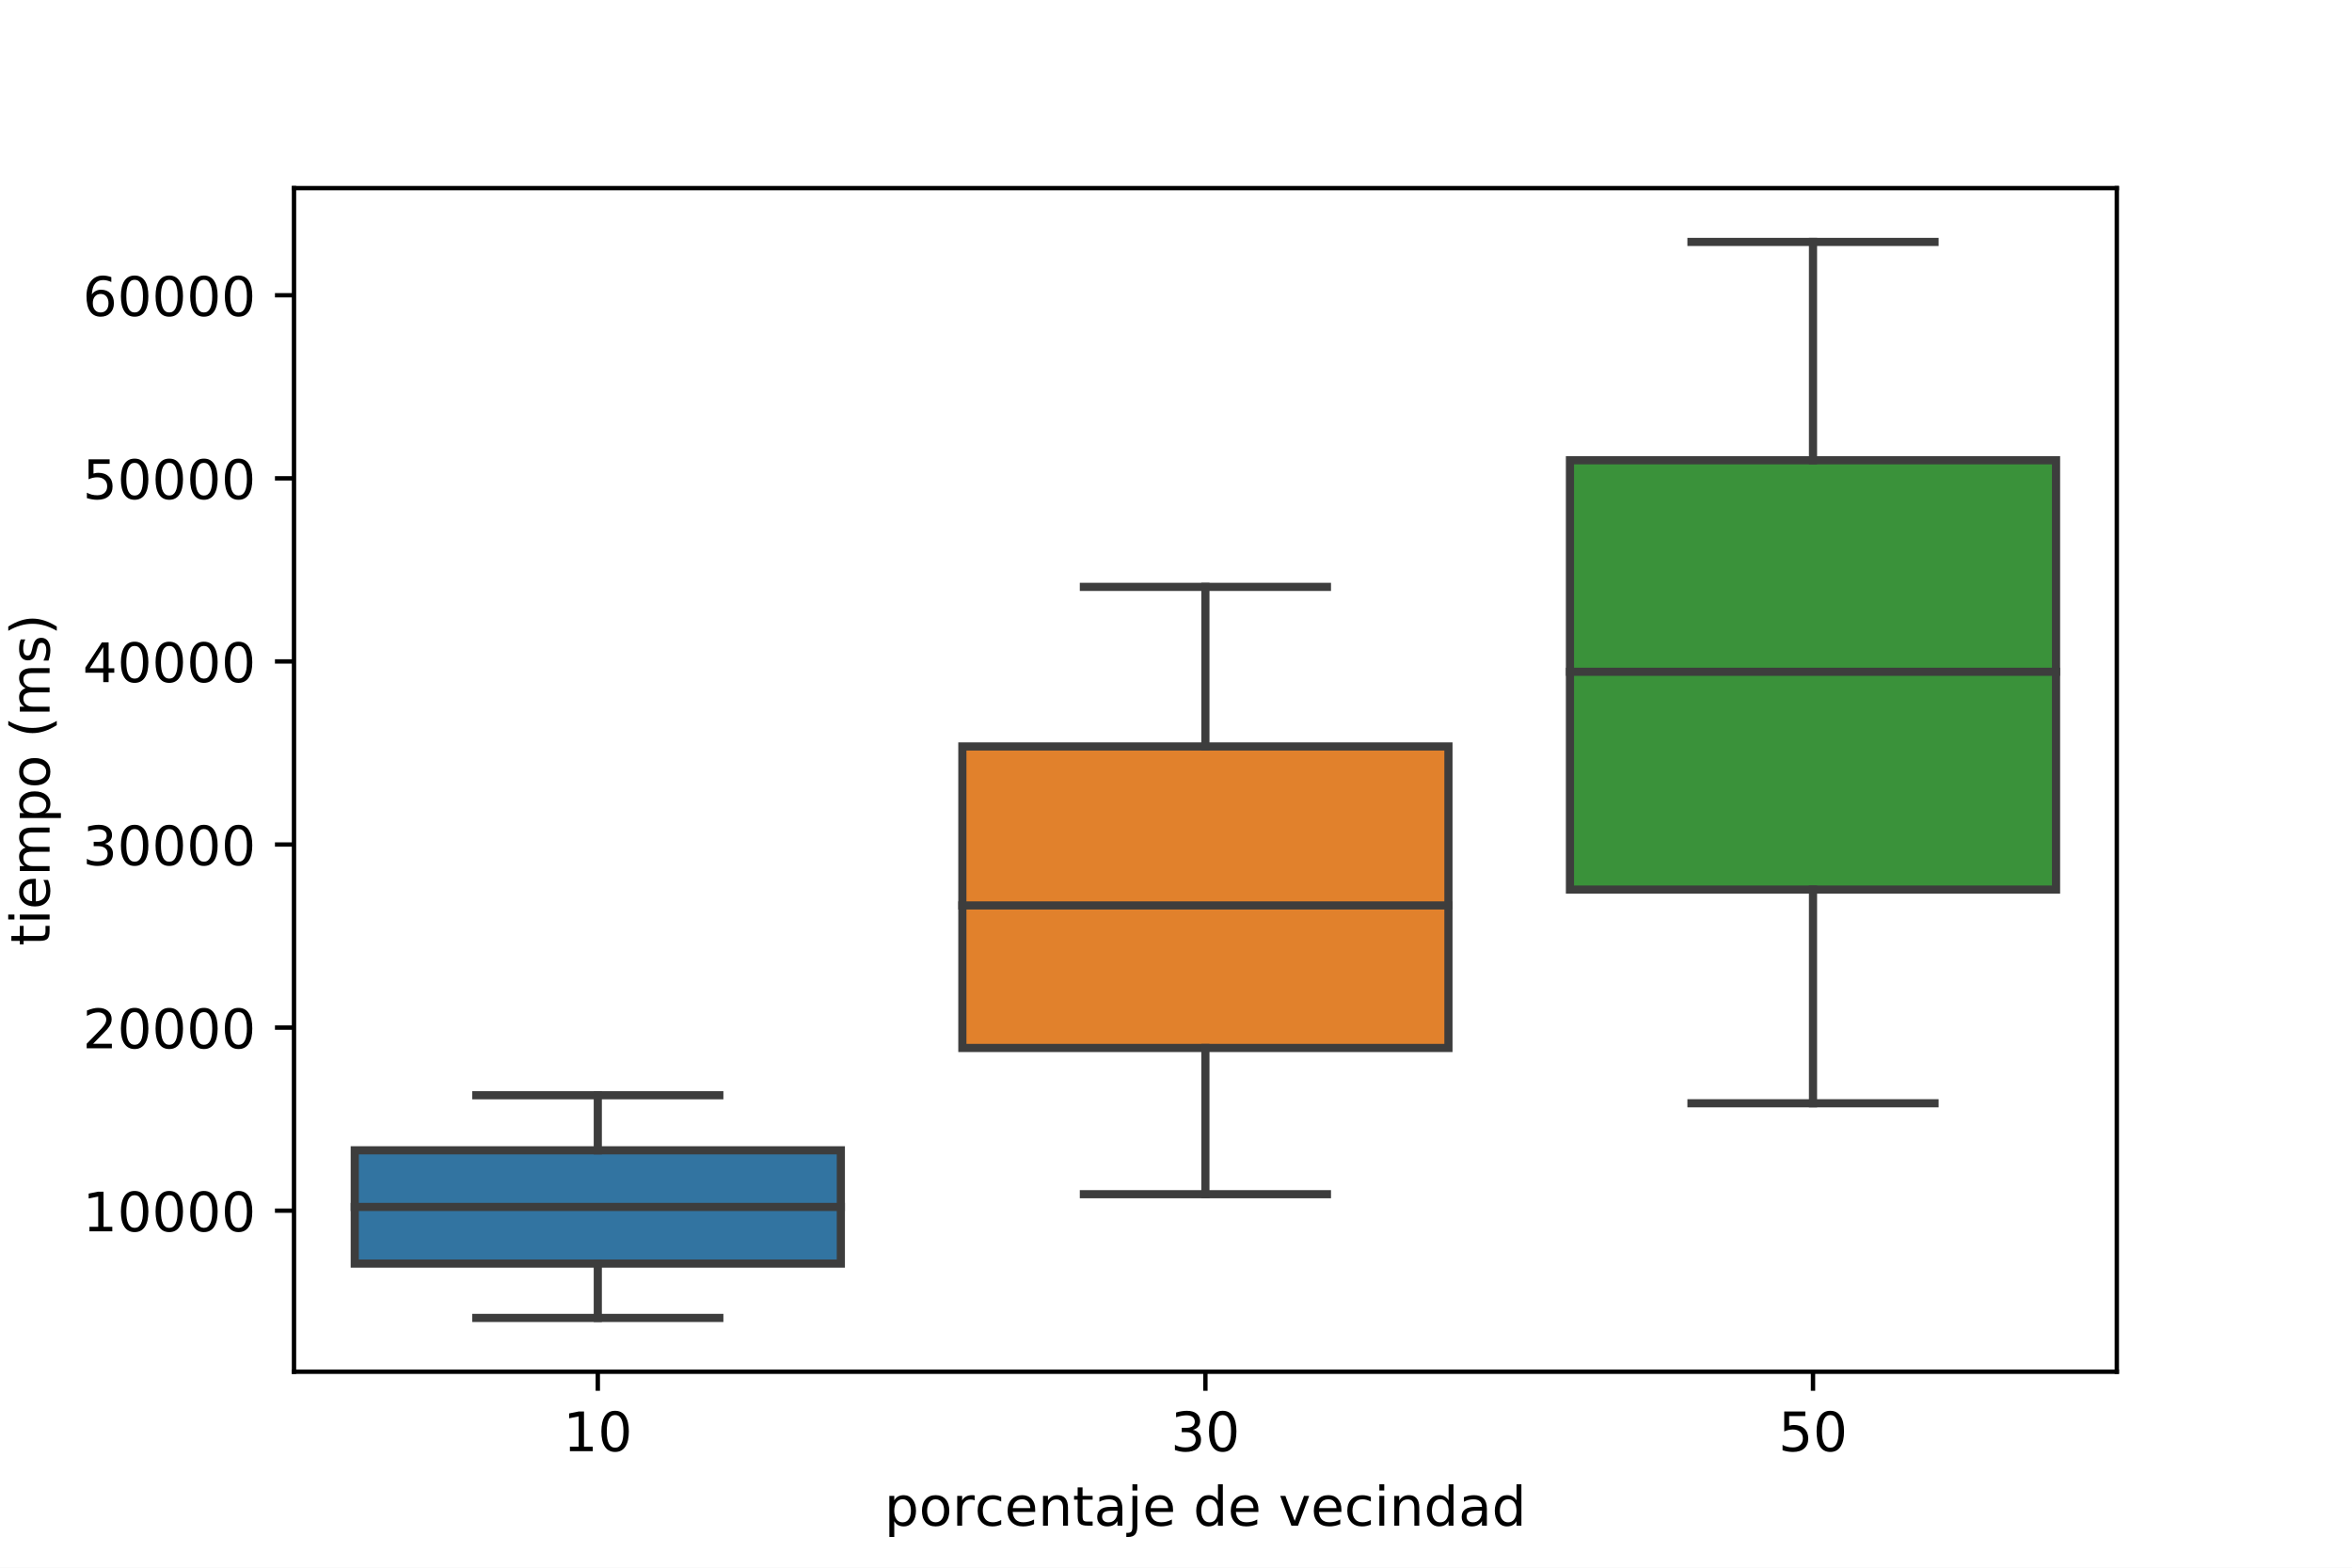
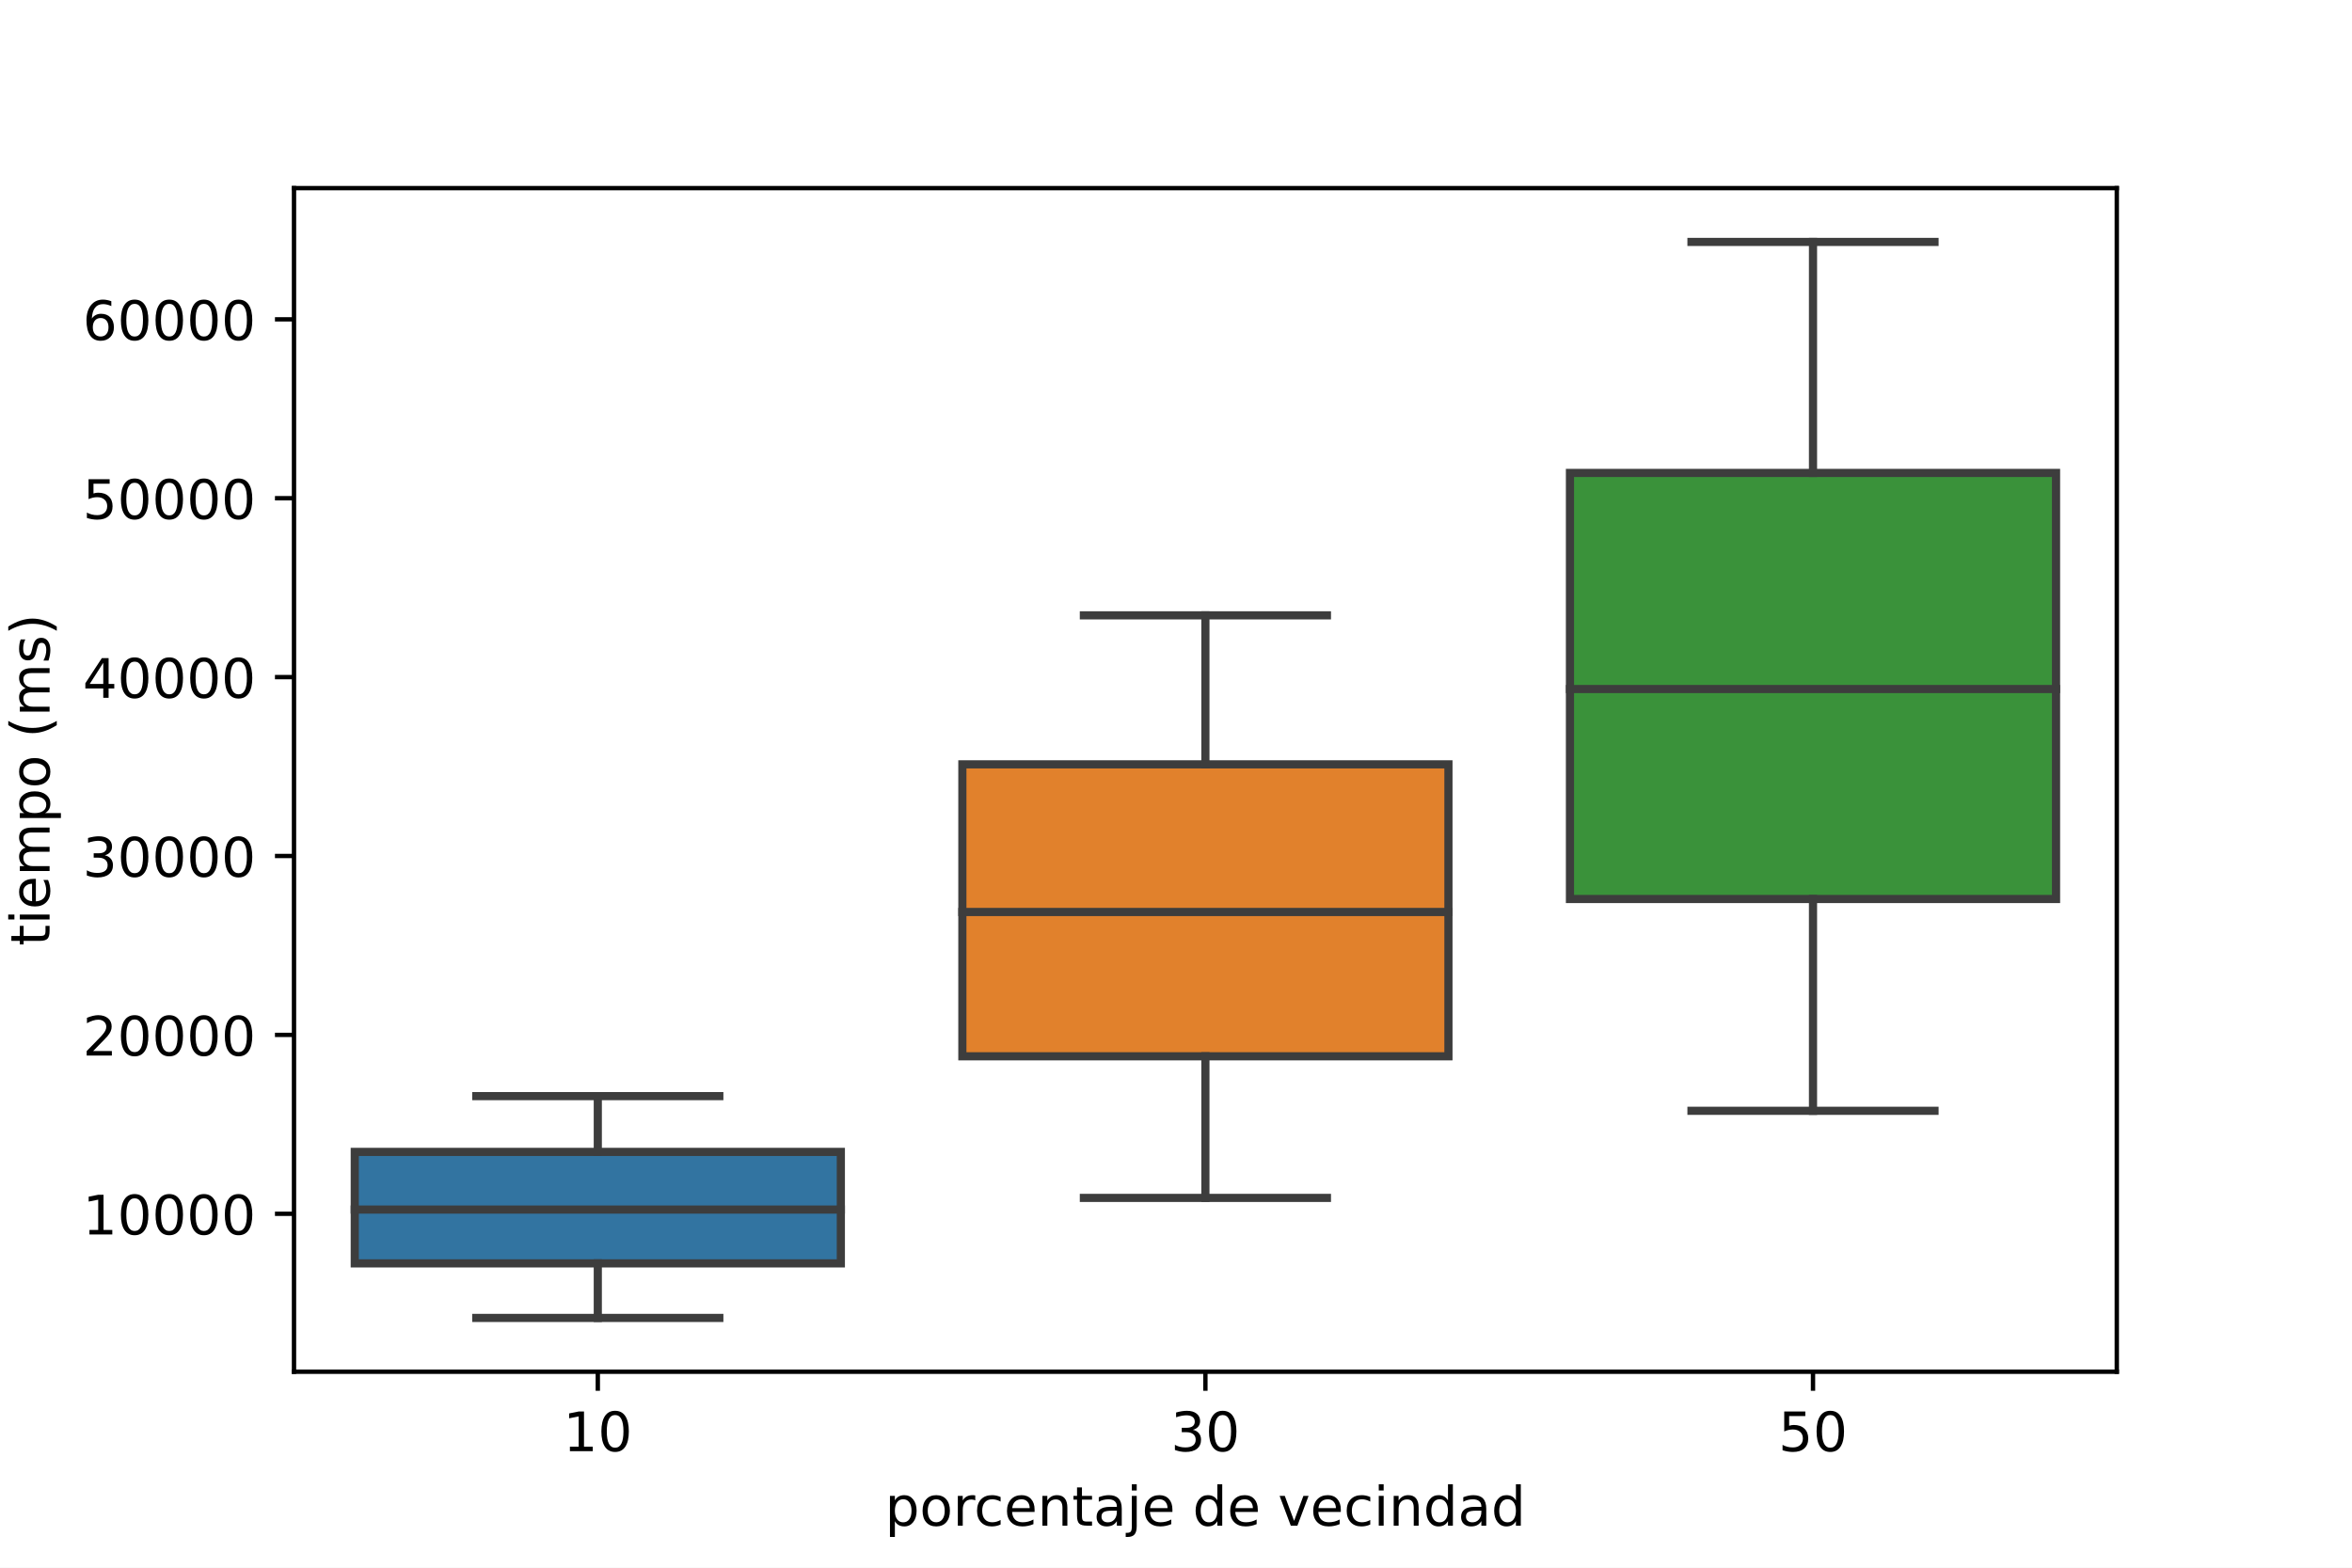
<svg xmlns="http://www.w3.org/2000/svg" xmlns:xlink="http://www.w3.org/1999/xlink" height="288pt" version="1.1" viewBox="0 0 432 288" width="432pt">
  <defs>
    <style type="text/css">
- *{stroke-linecap:butt;stroke-linejoin:round;white-space:pre;}
+ *{stroke-linecap:butt;stroke-linejoin:round;}
  </style>
  </defs>
  <g id="figure_1">
    <g id="patch_1">
      <path d="M 0 288  L 432 288  L 432 0  L 0 0  z " style="fill:#ffffff;" />
    </g>
    <g id="axes_1">
      <g id="patch_2">
        <path d="M 54 252  L 388.8 252  L 388.8 34.56  L 54 34.56  z " style="fill:#ffffff;" />
      </g>
      <g id="patch_3">
-         <path clip-path="url(#p8d6bfc42e5)" d="M 65.16 232.134  L 154.44 232.134  L 154.44 211.324  L 65.16 211.324  L 65.16 232.134  z " style="fill:#3274a1;stroke:#3d3d3d;stroke-linejoin:miter;stroke-width:1.5;" />
+         <path clip-path="url(#pe928dec7ce)" d="M 65.16 232.097  L 154.44 232.097  L 154.44 211.615  L 65.16 211.615  L 65.16 232.097  z " style="fill:#3274a1;stroke:#3d3d3d;stroke-linejoin:miter;stroke-width:1.5;" />
      </g>
      <g id="patch_4">
-         <path clip-path="url(#p8d6bfc42e5)" d="M 176.76 192.521  L 266.04 192.521  L 266.04 137.132  L 176.76 137.132  L 176.76 192.521  z " style="fill:#e1812c;stroke:#3d3d3d;stroke-linejoin:miter;stroke-width:1.5;" />
+         <path clip-path="url(#pe928dec7ce)" d="M 176.76 194.053  L 266.04 194.053  L 266.04 140.418  L 176.76 140.418  L 176.76 194.053  z " style="fill:#e1812c;stroke:#3d3d3d;stroke-linejoin:miter;stroke-width:1.5;" />
      </g>
      <g id="patch_5">
-         <path clip-path="url(#p8d6bfc42e5)" d="M 288.36 163.425  L 377.64 163.425  L 377.64 84.555  L 288.36 84.555  L 288.36 163.425  z " style="fill:#3a923a;stroke:#3d3d3d;stroke-linejoin:miter;stroke-width:1.5;" />
+         <path clip-path="url(#pe928dec7ce)" d="M 288.36 165.156  L 377.64 165.156  L 377.64 86.882  L 288.36 86.882  L 288.36 165.156  z " style="fill:#3a923a;stroke:#3d3d3d;stroke-linejoin:miter;stroke-width:1.5;" />
      </g>
      <g id="matplotlib.axis_1">
        <g id="xtick_1">
          <g id="line2d_1">
            <defs>
-               <path d="M 0 0  L 0 3.5  " id="m1546307693" style="stroke:#000000;stroke-width:0.8;" />
-             </defs>
-             <g>
-               <use style="stroke:#000000;stroke-width:0.8;" x="109.8" xlink:href="#m1546307693" y="252" />
+               <path d="M 0 0  L 0 3.5  " id="md8adf48560" style="stroke:#000000;stroke-width:0.8;" />
+             </defs>
+             <g>
+               <use style="stroke:#000000;stroke-width:0.8;" x="109.8" xlink:href="#md8adf48560" y="252" />
            </g>
          </g>
          <g id="text_1">
            <defs>
              <path d="M 12.406 8.297  L 28.516 8.297  L 28.516 63.922  L 10.984 60.406  L 10.984 69.391  L 28.422 72.906  L 38.281 72.906  L 38.281 8.297  L 54.391 8.297  L 54.391 0  L 12.406 0  z " id="DejaVuSans-49" />
              <path d="M 31.781 66.406  Q 24.172 66.406 20.328 58.906  Q 16.5 51.422 16.5 36.375  Q 16.5 21.391 20.328 13.891  Q 24.172 6.391 31.781 6.391  Q 39.453 6.391 43.281 13.891  Q 47.125 21.391 47.125 36.375  Q 47.125 51.422 43.281 58.906  Q 39.453 66.406 31.781 66.406  z M 31.781 74.219  Q 44.047 74.219 50.516 64.516  Q 56.984 54.828 56.984 36.375  Q 56.984 17.969 50.516 8.266  Q 44.047 -1.422 31.781 -1.422  Q 19.531 -1.422 13.062 8.266  Q 6.594 17.969 6.594 36.375  Q 6.594 54.828 13.062 64.516  Q 19.531 74.219 31.781 74.219  z " id="DejaVuSans-48" />
            </defs>
            <g transform="translate(103.4375 266.5984)scale(0.1 -0.1)">
              <use xlink:href="#DejaVuSans-49" />
              <use x="63.623" xlink:href="#DejaVuSans-48" />
            </g>
          </g>
        </g>
        <g id="xtick_2">
          <g id="line2d_2">
            <g>
-               <use style="stroke:#000000;stroke-width:0.8;" x="221.4" xlink:href="#m1546307693" y="252" />
+               <use style="stroke:#000000;stroke-width:0.8;" x="221.4" xlink:href="#md8adf48560" y="252" />
            </g>
          </g>
          <g id="text_2">
            <defs>
              <path d="M 40.578 39.312  Q 47.656 37.797 51.625 33  Q 55.609 28.219 55.609 21.188  Q 55.609 10.406 48.188 4.484  Q 40.766 -1.422 27.094 -1.422  Q 22.516 -1.422 17.656 -0.516  Q 12.797 0.391 7.625 2.203  L 7.625 11.719  Q 11.719 9.328 16.594 8.109  Q 21.484 6.891 26.812 6.891  Q 36.078 6.891 40.938 10.547  Q 45.797 14.203 45.797 21.188  Q 45.797 27.641 41.281 31.266  Q 36.766 34.906 28.719 34.906  L 20.219 34.906  L 20.219 43.016  L 29.109 43.016  Q 36.375 43.016 40.234 45.922  Q 44.094 48.828 44.094 54.297  Q 44.094 59.906 40.109 62.906  Q 36.141 65.922 28.719 65.922  Q 24.656 65.922 20.016 65.031  Q 15.375 64.156 9.812 62.312  L 9.812 71.094  Q 15.438 72.656 20.344 73.438  Q 25.25 74.219 29.594 74.219  Q 40.828 74.219 47.359 69.109  Q 53.906 64.016 53.906 55.328  Q 53.906 49.266 50.438 45.094  Q 46.969 40.922 40.578 39.312  z " id="DejaVuSans-51" />
            </defs>
            <g transform="translate(215.0375 266.5984)scale(0.1 -0.1)">
              <use xlink:href="#DejaVuSans-51" />
              <use x="63.623" xlink:href="#DejaVuSans-48" />
            </g>
          </g>
        </g>
        <g id="xtick_3">
          <g id="line2d_3">
            <g>
-               <use style="stroke:#000000;stroke-width:0.8;" x="333" xlink:href="#m1546307693" y="252" />
+               <use style="stroke:#000000;stroke-width:0.8;" x="333" xlink:href="#md8adf48560" y="252" />
            </g>
          </g>
          <g id="text_3">
            <defs>
              <path d="M 10.797 72.906  L 49.516 72.906  L 49.516 64.594  L 19.828 64.594  L 19.828 46.734  Q 21.969 47.469 24.109 47.828  Q 26.266 48.188 28.422 48.188  Q 40.625 48.188 47.75 41.5  Q 54.891 34.812 54.891 23.391  Q 54.891 11.625 47.562 5.094  Q 40.234 -1.422 26.906 -1.422  Q 22.312 -1.422 17.547 -0.641  Q 12.797 0.141 7.719 1.703  L 7.719 11.625  Q 12.109 9.234 16.797 8.062  Q 21.484 6.891 26.703 6.891  Q 35.156 6.891 40.078 11.328  Q 45.016 15.766 45.016 23.391  Q 45.016 31 40.078 35.438  Q 35.156 39.891 26.703 39.891  Q 22.75 39.891 18.812 39.016  Q 14.891 38.141 10.797 36.281  z " id="DejaVuSans-53" />
            </defs>
            <g transform="translate(326.6375 266.5984)scale(0.1 -0.1)">
              <use xlink:href="#DejaVuSans-53" />
              <use x="63.623" xlink:href="#DejaVuSans-48" />
            </g>
          </g>
        </g>
        <g id="text_4">
          <defs>
            <path d="M 18.109 8.203  L 18.109 -20.797  L 9.078 -20.797  L 9.078 54.688  L 18.109 54.688  L 18.109 46.391  Q 20.953 51.266 25.266 53.625  Q 29.594 56 35.594 56  Q 45.562 56 51.781 48.094  Q 58.016 40.188 58.016 27.297  Q 58.016 14.406 51.781 6.484  Q 45.562 -1.422 35.594 -1.422  Q 29.594 -1.422 25.266 0.953  Q 20.953 3.328 18.109 8.203  z M 48.688 27.297  Q 48.688 37.203 44.609 42.844  Q 40.531 48.484 33.406 48.484  Q 26.266 48.484 22.188 42.844  Q 18.109 37.203 18.109 27.297  Q 18.109 17.391 22.188 11.75  Q 26.266 6.109 33.406 6.109  Q 40.531 6.109 44.609 11.75  Q 48.688 17.391 48.688 27.297  z " id="DejaVuSans-112" />
            <path d="M 30.609 48.391  Q 23.391 48.391 19.188 42.75  Q 14.984 37.109 14.984 27.297  Q 14.984 17.484 19.156 11.844  Q 23.344 6.203 30.609 6.203  Q 37.797 6.203 41.984 11.859  Q 46.188 17.531 46.188 27.297  Q 46.188 37.016 41.984 42.703  Q 37.797 48.391 30.609 48.391  z M 30.609 56  Q 42.328 56 49.016 48.375  Q 55.719 40.766 55.719 27.297  Q 55.719 13.875 49.016 6.219  Q 42.328 -1.422 30.609 -1.422  Q 18.844 -1.422 12.172 6.219  Q 5.516 13.875 5.516 27.297  Q 5.516 40.766 12.172 48.375  Q 18.844 56 30.609 56  z " id="DejaVuSans-111" />
            <path d="M 41.109 46.297  Q 39.594 47.172 37.812 47.578  Q 36.031 48 33.891 48  Q 26.266 48 22.188 43.047  Q 18.109 38.094 18.109 28.812  L 18.109 0  L 9.078 0  L 9.078 54.688  L 18.109 54.688  L 18.109 46.188  Q 20.953 51.172 25.484 53.578  Q 30.031 56 36.531 56  Q 37.453 56 38.578 55.875  Q 39.703 55.766 41.062 55.516  z " id="DejaVuSans-114" />
            <path d="M 48.781 52.594  L 48.781 44.188  Q 44.969 46.297 41.141 47.344  Q 37.312 48.391 33.406 48.391  Q 24.656 48.391 19.812 42.844  Q 14.984 37.312 14.984 27.297  Q 14.984 17.281 19.812 11.734  Q 24.656 6.203 33.406 6.203  Q 37.312 6.203 41.141 7.25  Q 44.969 8.297 48.781 10.406  L 48.781 2.094  Q 45.016 0.344 40.984 -0.531  Q 36.969 -1.422 32.422 -1.422  Q 20.062 -1.422 12.781 6.344  Q 5.516 14.109 5.516 27.297  Q 5.516 40.672 12.859 48.328  Q 20.219 56 33.016 56  Q 37.156 56 41.109 55.141  Q 45.062 54.297 48.781 52.594  z " id="DejaVuSans-99" />
            <path d="M 56.203 29.594  L 56.203 25.203  L 14.891 25.203  Q 15.484 15.922 20.484 11.062  Q 25.484 6.203 34.422 6.203  Q 39.594 6.203 44.453 7.469  Q 49.312 8.734 54.109 11.281  L 54.109 2.781  Q 49.266 0.734 44.188 -0.344  Q 39.109 -1.422 33.891 -1.422  Q 20.797 -1.422 13.156 6.188  Q 5.516 13.812 5.516 26.812  Q 5.516 40.234 12.766 48.109  Q 20.016 56 32.328 56  Q 43.359 56 49.781 48.891  Q 56.203 41.797 56.203 29.594  z M 47.219 32.234  Q 47.125 39.594 43.094 43.984  Q 39.062 48.391 32.422 48.391  Q 24.906 48.391 20.391 44.141  Q 15.875 39.891 15.188 32.172  z " id="DejaVuSans-101" />
            <path d="M 54.891 33.016  L 54.891 0  L 45.906 0  L 45.906 32.719  Q 45.906 40.484 42.875 44.328  Q 39.844 48.188 33.797 48.188  Q 26.516 48.188 22.312 43.547  Q 18.109 38.922 18.109 30.906  L 18.109 0  L 9.078 0  L 9.078 54.688  L 18.109 54.688  L 18.109 46.188  Q 21.344 51.125 25.703 53.562  Q 30.078 56 35.797 56  Q 45.219 56 50.047 50.172  Q 54.891 44.344 54.891 33.016  z " id="DejaVuSans-110" />
            <path d="M 18.312 70.219  L 18.312 54.688  L 36.812 54.688  L 36.812 47.703  L 18.312 47.703  L 18.312 18.016  Q 18.312 11.328 20.141 9.422  Q 21.969 7.516 27.594 7.516  L 36.812 7.516  L 36.812 0  L 27.594 0  Q 17.188 0 13.234 3.875  Q 9.281 7.766 9.281 18.016  L 9.281 47.703  L 2.688 47.703  L 2.688 54.688  L 9.281 54.688  L 9.281 70.219  z " id="DejaVuSans-116" />
            <path d="M 34.281 27.484  Q 23.391 27.484 19.188 25  Q 14.984 22.516 14.984 16.5  Q 14.984 11.719 18.141 8.906  Q 21.297 6.109 26.703 6.109  Q 34.188 6.109 38.703 11.406  Q 43.219 16.703 43.219 25.484  L 43.219 27.484  z M 52.203 31.203  L 52.203 0  L 43.219 0  L 43.219 8.297  Q 40.141 3.328 35.547 0.953  Q 30.953 -1.422 24.312 -1.422  Q 15.922 -1.422 10.953 3.297  Q 6 8.016 6 15.922  Q 6 25.141 12.172 29.828  Q 18.359 34.516 30.609 34.516  L 43.219 34.516  L 43.219 35.406  Q 43.219 41.609 39.141 45  Q 35.062 48.391 27.688 48.391  Q 23 48.391 18.547 47.266  Q 14.109 46.141 10.016 43.891  L 10.016 52.203  Q 14.938 54.109 19.578 55.047  Q 24.219 56 28.609 56  Q 40.484 56 46.344 49.844  Q 52.203 43.703 52.203 31.203  z " id="DejaVuSans-97" />
            <path d="M 9.422 54.688  L 18.406 54.688  L 18.406 -0.984  Q 18.406 -11.422 14.422 -16.109  Q 10.453 -20.797 1.609 -20.797  L -1.812 -20.797  L -1.812 -13.188  L 0.594 -13.188  Q 5.719 -13.188 7.562 -10.812  Q 9.422 -8.453 9.422 -0.984  z M 9.422 75.984  L 18.406 75.984  L 18.406 64.594  L 9.422 64.594  z " id="DejaVuSans-106" />
            <path id="DejaVuSans-32" />
            <path d="M 45.406 46.391  L 45.406 75.984  L 54.391 75.984  L 54.391 0  L 45.406 0  L 45.406 8.203  Q 42.578 3.328 38.25 0.953  Q 33.938 -1.422 27.875 -1.422  Q 17.969 -1.422 11.734 6.484  Q 5.516 14.406 5.516 27.297  Q 5.516 40.188 11.734 48.094  Q 17.969 56 27.875 56  Q 33.938 56 38.25 53.625  Q 42.578 51.266 45.406 46.391  z M 14.797 27.297  Q 14.797 17.391 18.875 11.75  Q 22.953 6.109 30.078 6.109  Q 37.203 6.109 41.297 11.75  Q 45.406 17.391 45.406 27.297  Q 45.406 37.203 41.297 42.844  Q 37.203 48.484 30.078 48.484  Q 22.953 48.484 18.875 42.844  Q 14.797 37.203 14.797 27.297  z " id="DejaVuSans-100" />
            <path d="M 2.984 54.688  L 12.5 54.688  L 29.594 8.797  L 46.688 54.688  L 56.203 54.688  L 35.688 0  L 23.484 0  z " id="DejaVuSans-118" />
            <path d="M 9.422 54.688  L 18.406 54.688  L 18.406 0  L 9.422 0  z M 9.422 75.984  L 18.406 75.984  L 18.406 64.594  L 9.422 64.594  z " id="DejaVuSans-105" />
          </defs>
-           <g transform="translate(162.4437 280.2766)scale(0.1 -0.1)">
+           <g transform="translate(162.5547 280.2766)scale(0.1 -0.1)">
            <use xlink:href="#DejaVuSans-112" />
            <use x="63.477" xlink:href="#DejaVuSans-111" />
            <use x="124.658" xlink:href="#DejaVuSans-114" />
-             <use x="165.74" xlink:href="#DejaVuSans-99" />
-             <use x="220.721" xlink:href="#DejaVuSans-101" />
-             <use x="282.244" xlink:href="#DejaVuSans-110" />
-             <use x="345.623" xlink:href="#DejaVuSans-116" />
-             <use x="384.832" xlink:href="#DejaVuSans-97" />
-             <use x="446.111" xlink:href="#DejaVuSans-106" />
-             <use x="473.895" xlink:href="#DejaVuSans-101" />
-             <use x="535.418" xlink:href="#DejaVuSans-32" />
-             <use x="567.205" xlink:href="#DejaVuSans-100" />
-             <use x="630.682" xlink:href="#DejaVuSans-101" />
-             <use x="692.205" xlink:href="#DejaVuSans-32" />
-             <use x="723.992" xlink:href="#DejaVuSans-118" />
-             <use x="783.172" xlink:href="#DejaVuSans-101" />
-             <use x="844.695" xlink:href="#DejaVuSans-99" />
-             <use x="899.676" xlink:href="#DejaVuSans-105" />
-             <use x="927.459" xlink:href="#DejaVuSans-110" />
-             <use x="990.838" xlink:href="#DejaVuSans-100" />
-             <use x="1054.314" xlink:href="#DejaVuSans-97" />
-             <use x="1115.594" xlink:href="#DejaVuSans-100" />
+             <use x="163.521" xlink:href="#DejaVuSans-99" />
+             <use x="218.502" xlink:href="#DejaVuSans-101" />
+             <use x="280.025" xlink:href="#DejaVuSans-110" />
+             <use x="343.404" xlink:href="#DejaVuSans-116" />
+             <use x="382.613" xlink:href="#DejaVuSans-97" />
+             <use x="443.893" xlink:href="#DejaVuSans-106" />
+             <use x="471.676" xlink:href="#DejaVuSans-101" />
+             <use x="533.199" xlink:href="#DejaVuSans-32" />
+             <use x="564.986" xlink:href="#DejaVuSans-100" />
+             <use x="628.463" xlink:href="#DejaVuSans-101" />
+             <use x="689.986" xlink:href="#DejaVuSans-32" />
+             <use x="721.773" xlink:href="#DejaVuSans-118" />
+             <use x="780.953" xlink:href="#DejaVuSans-101" />
+             <use x="842.477" xlink:href="#DejaVuSans-99" />
+             <use x="897.457" xlink:href="#DejaVuSans-105" />
+             <use x="925.24" xlink:href="#DejaVuSans-110" />
+             <use x="988.619" xlink:href="#DejaVuSans-100" />
+             <use x="1052.096" xlink:href="#DejaVuSans-97" />
+             <use x="1113.375" xlink:href="#DejaVuSans-100" />
          </g>
        </g>
      </g>
      <g id="matplotlib.axis_2">
        <g id="ytick_1">
          <g id="line2d_4">
            <defs>
-               <path d="M 0 0  L -3.5 0  " id="m7d4fb859b2" style="stroke:#000000;stroke-width:0.8;" />
-             </defs>
-             <g>
-               <use style="stroke:#000000;stroke-width:0.8;" x="54" xlink:href="#m7d4fb859b2" y="222.412" />
+               <path d="M 0 0  L -3.5 0  " id="m3767385120" style="stroke:#000000;stroke-width:0.8;" />
+             </defs>
+             <g>
+               <use style="stroke:#000000;stroke-width:0.8;" x="54" xlink:href="#m3767385120" y="222.984" />
            </g>
          </g>
          <g id="text_5">
-             <g transform="translate(15.1875 226.2114)scale(0.1 -0.1)">
+             <g transform="translate(15.1875 226.7837)scale(0.1 -0.1)">
              <use xlink:href="#DejaVuSans-49" />
              <use x="63.623" xlink:href="#DejaVuSans-48" />
              <use x="127.246" xlink:href="#DejaVuSans-48" />
              <use x="190.869" xlink:href="#DejaVuSans-48" />
              <use x="254.492" xlink:href="#DejaVuSans-48" />
            </g>
          </g>
        </g>
        <g id="ytick_2">
          <g id="line2d_5">
            <g>
-               <use style="stroke:#000000;stroke-width:0.8;" x="54" xlink:href="#m7d4fb859b2" y="188.778" />
+               <use style="stroke:#000000;stroke-width:0.8;" x="54" xlink:href="#m3767385120" y="190.12" />
            </g>
          </g>
          <g id="text_6">
            <defs>
              <path d="M 19.188 8.297  L 53.609 8.297  L 53.609 0  L 7.328 0  L 7.328 8.297  Q 12.938 14.109 22.625 23.891  Q 32.328 33.688 34.812 36.531  Q 39.547 41.844 41.422 45.531  Q 43.312 49.219 43.312 52.781  Q 43.312 58.594 39.234 62.25  Q 35.156 65.922 28.609 65.922  Q 23.969 65.922 18.812 64.312  Q 13.672 62.703 7.812 59.422  L 7.812 69.391  Q 13.766 71.781 18.938 73  Q 24.125 74.219 28.422 74.219  Q 39.75 74.219 46.484 68.547  Q 53.219 62.891 53.219 53.422  Q 53.219 48.922 51.531 44.891  Q 49.859 40.875 45.406 35.406  Q 44.188 33.984 37.641 27.219  Q 31.109 20.453 19.188 8.297  z " id="DejaVuSans-50" />
            </defs>
-             <g transform="translate(15.1875 192.5774)scale(0.1 -0.1)">
+             <g transform="translate(15.1875 193.9196)scale(0.1 -0.1)">
              <use xlink:href="#DejaVuSans-50" />
              <use x="63.623" xlink:href="#DejaVuSans-48" />
              <use x="127.246" xlink:href="#DejaVuSans-48" />
              <use x="190.869" xlink:href="#DejaVuSans-48" />
              <use x="254.492" xlink:href="#DejaVuSans-48" />
            </g>
          </g>
        </g>
        <g id="ytick_3">
          <g id="line2d_6">
            <g>
-               <use style="stroke:#000000;stroke-width:0.8;" x="54" xlink:href="#m7d4fb859b2" y="155.144" />
+               <use style="stroke:#000000;stroke-width:0.8;" x="54" xlink:href="#m3767385120" y="157.256" />
            </g>
          </g>
          <g id="text_7">
-             <g transform="translate(15.1875 158.9433)scale(0.1 -0.1)">
+             <g transform="translate(15.1875 161.0555)scale(0.1 -0.1)">
              <use xlink:href="#DejaVuSans-51" />
              <use x="63.623" xlink:href="#DejaVuSans-48" />
              <use x="127.246" xlink:href="#DejaVuSans-48" />
              <use x="190.869" xlink:href="#DejaVuSans-48" />
              <use x="254.492" xlink:href="#DejaVuSans-48" />
            </g>
          </g>
        </g>
        <g id="ytick_4">
          <g id="line2d_7">
            <g>
-               <use style="stroke:#000000;stroke-width:0.8;" x="54" xlink:href="#m7d4fb859b2" y="121.51" />
+               <use style="stroke:#000000;stroke-width:0.8;" x="54" xlink:href="#m3767385120" y="124.392" />
            </g>
          </g>
          <g id="text_8">
            <defs>
              <path d="M 37.797 64.312  L 12.891 25.391  L 37.797 25.391  z M 35.203 72.906  L 47.609 72.906  L 47.609 25.391  L 58.016 25.391  L 58.016 17.188  L 47.609 17.188  L 47.609 0  L 37.797 0  L 37.797 17.188  L 4.891 17.188  L 4.891 26.703  z " id="DejaVuSans-52" />
            </defs>
-             <g transform="translate(15.1875 125.3093)scale(0.1 -0.1)">
+             <g transform="translate(15.1875 128.1914)scale(0.1 -0.1)">
              <use xlink:href="#DejaVuSans-52" />
              <use x="63.623" xlink:href="#DejaVuSans-48" />
              <use x="127.246" xlink:href="#DejaVuSans-48" />
              <use x="190.869" xlink:href="#DejaVuSans-48" />
              <use x="254.492" xlink:href="#DejaVuSans-48" />
            </g>
          </g>
        </g>
        <g id="ytick_5">
          <g id="line2d_8">
            <g>
-               <use style="stroke:#000000;stroke-width:0.8;" x="54" xlink:href="#m7d4fb859b2" y="87.876" />
+               <use style="stroke:#000000;stroke-width:0.8;" x="54" xlink:href="#m3767385120" y="91.528" />
            </g>
          </g>
          <g id="text_9">
-             <g transform="translate(15.1875 91.67519)scale(0.1 -0.1)">
+             <g transform="translate(15.1875 95.32727)scale(0.1 -0.1)">
              <use xlink:href="#DejaVuSans-53" />
              <use x="63.623" xlink:href="#DejaVuSans-48" />
              <use x="127.246" xlink:href="#DejaVuSans-48" />
              <use x="190.869" xlink:href="#DejaVuSans-48" />
              <use x="254.492" xlink:href="#DejaVuSans-48" />
            </g>
          </g>
        </g>
        <g id="ytick_6">
          <g id="line2d_9">
            <g>
-               <use style="stroke:#000000;stroke-width:0.8;" x="54" xlink:href="#m7d4fb859b2" y="54.242" />
+               <use style="stroke:#000000;stroke-width:0.8;" x="54" xlink:href="#m3767385120" y="58.664" />
            </g>
          </g>
          <g id="text_10">
            <defs>
              <path d="M 33.016 40.375  Q 26.375 40.375 22.484 35.828  Q 18.609 31.297 18.609 23.391  Q 18.609 15.531 22.484 10.953  Q 26.375 6.391 33.016 6.391  Q 39.656 6.391 43.531 10.953  Q 47.406 15.531 47.406 23.391  Q 47.406 31.297 43.531 35.828  Q 39.656 40.375 33.016 40.375  z M 52.594 71.297  L 52.594 62.312  Q 48.875 64.062 45.094 64.984  Q 41.312 65.922 37.594 65.922  Q 27.828 65.922 22.672 59.328  Q 17.531 52.734 16.797 39.406  Q 19.672 43.656 24.016 45.922  Q 28.375 48.188 33.594 48.188  Q 44.578 48.188 50.953 41.516  Q 57.328 34.859 57.328 23.391  Q 57.328 12.156 50.688 5.359  Q 44.047 -1.422 33.016 -1.422  Q 20.359 -1.422 13.672 8.266  Q 6.984 17.969 6.984 36.375  Q 6.984 53.656 15.188 63.938  Q 23.391 74.219 37.203 74.219  Q 40.922 74.219 44.703 73.484  Q 48.484 72.75 52.594 71.297  z " id="DejaVuSans-54" />
            </defs>
-             <g transform="translate(15.1875 58.04113)scale(0.1 -0.1)">
+             <g transform="translate(15.1875 62.46316)scale(0.1 -0.1)">
              <use xlink:href="#DejaVuSans-54" />
              <use x="63.623" xlink:href="#DejaVuSans-48" />
              <use x="127.246" xlink:href="#DejaVuSans-48" />
              <use x="190.869" xlink:href="#DejaVuSans-48" />
              <use x="254.492" xlink:href="#DejaVuSans-48" />
            </g>
          </g>
        </g>
        <g id="text_11">
          <defs>
            <path d="M 52 44.188  Q 55.375 50.25 60.062 53.125  Q 64.75 56 71.094 56  Q 79.641 56 84.281 50.016  Q 88.922 44.047 88.922 33.016  L 88.922 0  L 79.891 0  L 79.891 32.719  Q 79.891 40.578 77.094 44.375  Q 74.312 48.188 68.609 48.188  Q 61.625 48.188 57.562 43.547  Q 53.516 38.922 53.516 30.906  L 53.516 0  L 44.484 0  L 44.484 32.719  Q 44.484 40.625 41.703 44.406  Q 38.922 48.188 33.109 48.188  Q 26.219 48.188 22.156 43.531  Q 18.109 38.875 18.109 30.906  L 18.109 0  L 9.078 0  L 9.078 54.688  L 18.109 54.688  L 18.109 46.188  Q 21.188 51.219 25.484 53.609  Q 29.781 56 35.688 56  Q 41.656 56 45.828 52.969  Q 50 49.953 52 44.188  z " id="DejaVuSans-109" />
            <path d="M 31 75.875  Q 24.469 64.656 21.281 53.656  Q 18.109 42.672 18.109 31.391  Q 18.109 20.125 21.312 9.062  Q 24.516 -2 31 -13.188  L 23.188 -13.188  Q 15.875 -1.703 12.234 9.375  Q 8.594 20.453 8.594 31.391  Q 8.594 42.281 12.203 53.312  Q 15.828 64.359 23.188 75.875  z " id="DejaVuSans-40" />
            <path d="M 44.281 53.078  L 44.281 44.578  Q 40.484 46.531 36.375 47.5  Q 32.281 48.484 27.875 48.484  Q 21.188 48.484 17.844 46.438  Q 14.5 44.391 14.5 40.281  Q 14.5 37.156 16.891 35.375  Q 19.281 33.594 26.516 31.984  L 29.594 31.297  Q 39.156 29.25 43.188 25.516  Q 47.219 21.781 47.219 15.094  Q 47.219 7.469 41.188 3.016  Q 35.156 -1.422 24.609 -1.422  Q 20.219 -1.422 15.453 -0.562  Q 10.688 0.297 5.422 2  L 5.422 11.281  Q 10.406 8.688 15.234 7.391  Q 20.062 6.109 24.812 6.109  Q 31.156 6.109 34.562 8.281  Q 37.984 10.453 37.984 14.406  Q 37.984 18.062 35.516 20.016  Q 33.062 21.969 24.703 23.781  L 21.578 24.516  Q 13.234 26.266 9.516 29.906  Q 5.812 33.547 5.812 39.891  Q 5.812 47.609 11.281 51.797  Q 16.75 56 26.812 56  Q 31.781 56 36.172 55.266  Q 40.578 54.547 44.281 53.078  z " id="DejaVuSans-115" />
            <path d="M 8.016 75.875  L 15.828 75.875  Q 23.141 64.359 26.781 53.312  Q 30.422 42.281 30.422 31.391  Q 30.422 20.453 26.781 9.375  Q 23.141 -1.703 15.828 -13.188  L 8.016 -13.188  Q 14.5 -2 17.703 9.062  Q 20.906 20.125 20.906 31.391  Q 20.906 42.672 17.703 53.656  Q 14.5 64.656 8.016 75.875  z " id="DejaVuSans-41" />
          </defs>
          <g transform="translate(9.107812 173.7753)rotate(-90)scale(0.1 -0.1)">
            <use xlink:href="#DejaVuSans-116" />
            <use x="39.209" xlink:href="#DejaVuSans-105" />
            <use x="66.992" xlink:href="#DejaVuSans-101" />
            <use x="128.516" xlink:href="#DejaVuSans-109" />
            <use x="225.928" xlink:href="#DejaVuSans-112" />
            <use x="289.404" xlink:href="#DejaVuSans-111" />
            <use x="350.586" xlink:href="#DejaVuSans-32" />
            <use x="382.373" xlink:href="#DejaVuSans-40" />
            <use x="421.387" xlink:href="#DejaVuSans-109" />
            <use x="518.799" xlink:href="#DejaVuSans-115" />
            <use x="570.898" xlink:href="#DejaVuSans-41" />
          </g>
        </g>
      </g>
      <g id="line2d_10">
-         <path clip-path="url(#p8d6bfc42e5)" d="M 109.8 232.134  L 109.8 242.116  " style="fill:none;stroke:#3d3d3d;stroke-linecap:square;stroke-width:1.5;" />
+         <path clip-path="url(#pe928dec7ce)" d="M 109.8 232.097  L 109.8 242.116  " style="fill:none;stroke:#3d3d3d;stroke-linecap:square;stroke-width:1.5;" />
      </g>
      <g id="line2d_11">
-         <path clip-path="url(#p8d6bfc42e5)" d="M 109.8 211.324  L 109.8 201.211  " style="fill:none;stroke:#3d3d3d;stroke-linecap:square;stroke-width:1.5;" />
+         <path clip-path="url(#pe928dec7ce)" d="M 109.8 211.615  L 109.8 201.373  " style="fill:none;stroke:#3d3d3d;stroke-linecap:square;stroke-width:1.5;" />
      </g>
      <g id="line2d_12">
-         <path clip-path="url(#p8d6bfc42e5)" d="M 87.48 242.116  L 132.12 242.116  " style="fill:none;stroke:#3d3d3d;stroke-linecap:square;stroke-width:1.5;" />
+         <path clip-path="url(#pe928dec7ce)" d="M 87.48 242.116  L 132.12 242.116  " style="fill:none;stroke:#3d3d3d;stroke-linecap:square;stroke-width:1.5;" />
      </g>
      <g id="line2d_13">
-         <path clip-path="url(#p8d6bfc42e5)" d="M 87.48 201.211  L 132.12 201.211  " style="fill:none;stroke:#3d3d3d;stroke-linecap:square;stroke-width:1.5;" />
+         <path clip-path="url(#pe928dec7ce)" d="M 87.48 201.373  L 132.12 201.373  " style="fill:none;stroke:#3d3d3d;stroke-linecap:square;stroke-width:1.5;" />
      </g>
      <g id="line2d_14" />
      <g id="line2d_15">
-         <path clip-path="url(#p8d6bfc42e5)" d="M 221.4 192.521  L 221.4 219.388  " style="fill:none;stroke:#3d3d3d;stroke-linecap:square;stroke-width:1.5;" />
+         <path clip-path="url(#pe928dec7ce)" d="M 221.4 194.053  L 221.4 220.062  " style="fill:none;stroke:#3d3d3d;stroke-linecap:square;stroke-width:1.5;" />
      </g>
      <g id="line2d_16">
-         <path clip-path="url(#p8d6bfc42e5)" d="M 221.4 137.132  L 221.4 107.814  " style="fill:none;stroke:#3d3d3d;stroke-linecap:square;stroke-width:1.5;" />
+         <path clip-path="url(#pe928dec7ce)" d="M 221.4 140.418  L 221.4 113.042  " style="fill:none;stroke:#3d3d3d;stroke-linecap:square;stroke-width:1.5;" />
      </g>
      <g id="line2d_17">
-         <path clip-path="url(#p8d6bfc42e5)" d="M 199.08 219.388  L 243.72 219.388  " style="fill:none;stroke:#3d3d3d;stroke-linecap:square;stroke-width:1.5;" />
+         <path clip-path="url(#pe928dec7ce)" d="M 199.08 220.062  L 243.72 220.062  " style="fill:none;stroke:#3d3d3d;stroke-linecap:square;stroke-width:1.5;" />
      </g>
      <g id="line2d_18">
-         <path clip-path="url(#p8d6bfc42e5)" d="M 199.08 107.814  L 243.72 107.814  " style="fill:none;stroke:#3d3d3d;stroke-linecap:square;stroke-width:1.5;" />
+         <path clip-path="url(#pe928dec7ce)" d="M 199.08 113.042  L 243.72 113.042  " style="fill:none;stroke:#3d3d3d;stroke-linecap:square;stroke-width:1.5;" />
      </g>
      <g id="line2d_19" />
      <g id="line2d_20">
-         <path clip-path="url(#p8d6bfc42e5)" d="M 333 163.425  L 333 202.687  " style="fill:none;stroke:#3d3d3d;stroke-linecap:square;stroke-width:1.5;" />
+         <path clip-path="url(#pe928dec7ce)" d="M 333 165.156  L 333 204.061  " style="fill:none;stroke:#3d3d3d;stroke-linecap:square;stroke-width:1.5;" />
      </g>
      <g id="line2d_21">
-         <path clip-path="url(#p8d6bfc42e5)" d="M 333 84.555  L 333 44.444  " style="fill:none;stroke:#3d3d3d;stroke-linecap:square;stroke-width:1.5;" />
+         <path clip-path="url(#pe928dec7ce)" d="M 333 86.882  L 333 44.444  " style="fill:none;stroke:#3d3d3d;stroke-linecap:square;stroke-width:1.5;" />
      </g>
      <g id="line2d_22">
-         <path clip-path="url(#p8d6bfc42e5)" d="M 310.68 202.687  L 355.32 202.687  " style="fill:none;stroke:#3d3d3d;stroke-linecap:square;stroke-width:1.5;" />
+         <path clip-path="url(#pe928dec7ce)" d="M 310.68 204.061  L 355.32 204.061  " style="fill:none;stroke:#3d3d3d;stroke-linecap:square;stroke-width:1.5;" />
      </g>
      <g id="line2d_23">
-         <path clip-path="url(#p8d6bfc42e5)" d="M 310.68 44.444  L 355.32 44.444  " style="fill:none;stroke:#3d3d3d;stroke-linecap:square;stroke-width:1.5;" />
+         <path clip-path="url(#pe928dec7ce)" d="M 310.68 44.444  L 355.32 44.444  " style="fill:none;stroke:#3d3d3d;stroke-linecap:square;stroke-width:1.5;" />
      </g>
      <g id="line2d_24" />
      <g id="line2d_25">
-         <path clip-path="url(#p8d6bfc42e5)" d="M 65.16 221.724  L 154.44 221.724  " style="fill:none;stroke:#3d3d3d;stroke-linecap:square;stroke-width:1.5;" />
+         <path clip-path="url(#pe928dec7ce)" d="M 65.16 222.208  L 154.44 222.208  " style="fill:none;stroke:#3d3d3d;stroke-linecap:square;stroke-width:1.5;" />
      </g>
      <g id="line2d_26">
-         <path clip-path="url(#p8d6bfc42e5)" d="M 176.76 166.338  L 266.04 166.338  " style="fill:none;stroke:#3d3d3d;stroke-linecap:square;stroke-width:1.5;" />
+         <path clip-path="url(#pe928dec7ce)" d="M 176.76 167.542  L 266.04 167.542  " style="fill:none;stroke:#3d3d3d;stroke-linecap:square;stroke-width:1.5;" />
      </g>
      <g id="line2d_27">
-         <path clip-path="url(#p8d6bfc42e5)" d="M 288.36 123.41  L 377.64 123.41  " style="fill:none;stroke:#3d3d3d;stroke-linecap:square;stroke-width:1.5;" />
+         <path clip-path="url(#pe928dec7ce)" d="M 288.36 126.586  L 377.64 126.586  " style="fill:none;stroke:#3d3d3d;stroke-linecap:square;stroke-width:1.5;" />
      </g>
      <g id="patch_6">
        <path d="M 54 252  L 54 34.56  " style="fill:none;stroke:#000000;stroke-linecap:square;stroke-linejoin:miter;stroke-width:0.8;" />
      </g>
      <g id="patch_7">
        <path d="M 388.8 252  L 388.8 34.56  " style="fill:none;stroke:#000000;stroke-linecap:square;stroke-linejoin:miter;stroke-width:0.8;" />
      </g>
      <g id="patch_8">
        <path d="M 54 252  L 388.8 252  " style="fill:none;stroke:#000000;stroke-linecap:square;stroke-linejoin:miter;stroke-width:0.8;" />
      </g>
      <g id="patch_9">
        <path d="M 54 34.56  L 388.8 34.56  " style="fill:none;stroke:#000000;stroke-linecap:square;stroke-linejoin:miter;stroke-width:0.8;" />
      </g>
    </g>
  </g>
  <defs>
-     <clipPath id="p8d6bfc42e5">
+     <clipPath id="pe928dec7ce">
      <rect height="217.44" width="334.8" x="54" y="34.56" />
    </clipPath>
  </defs>
</svg>
